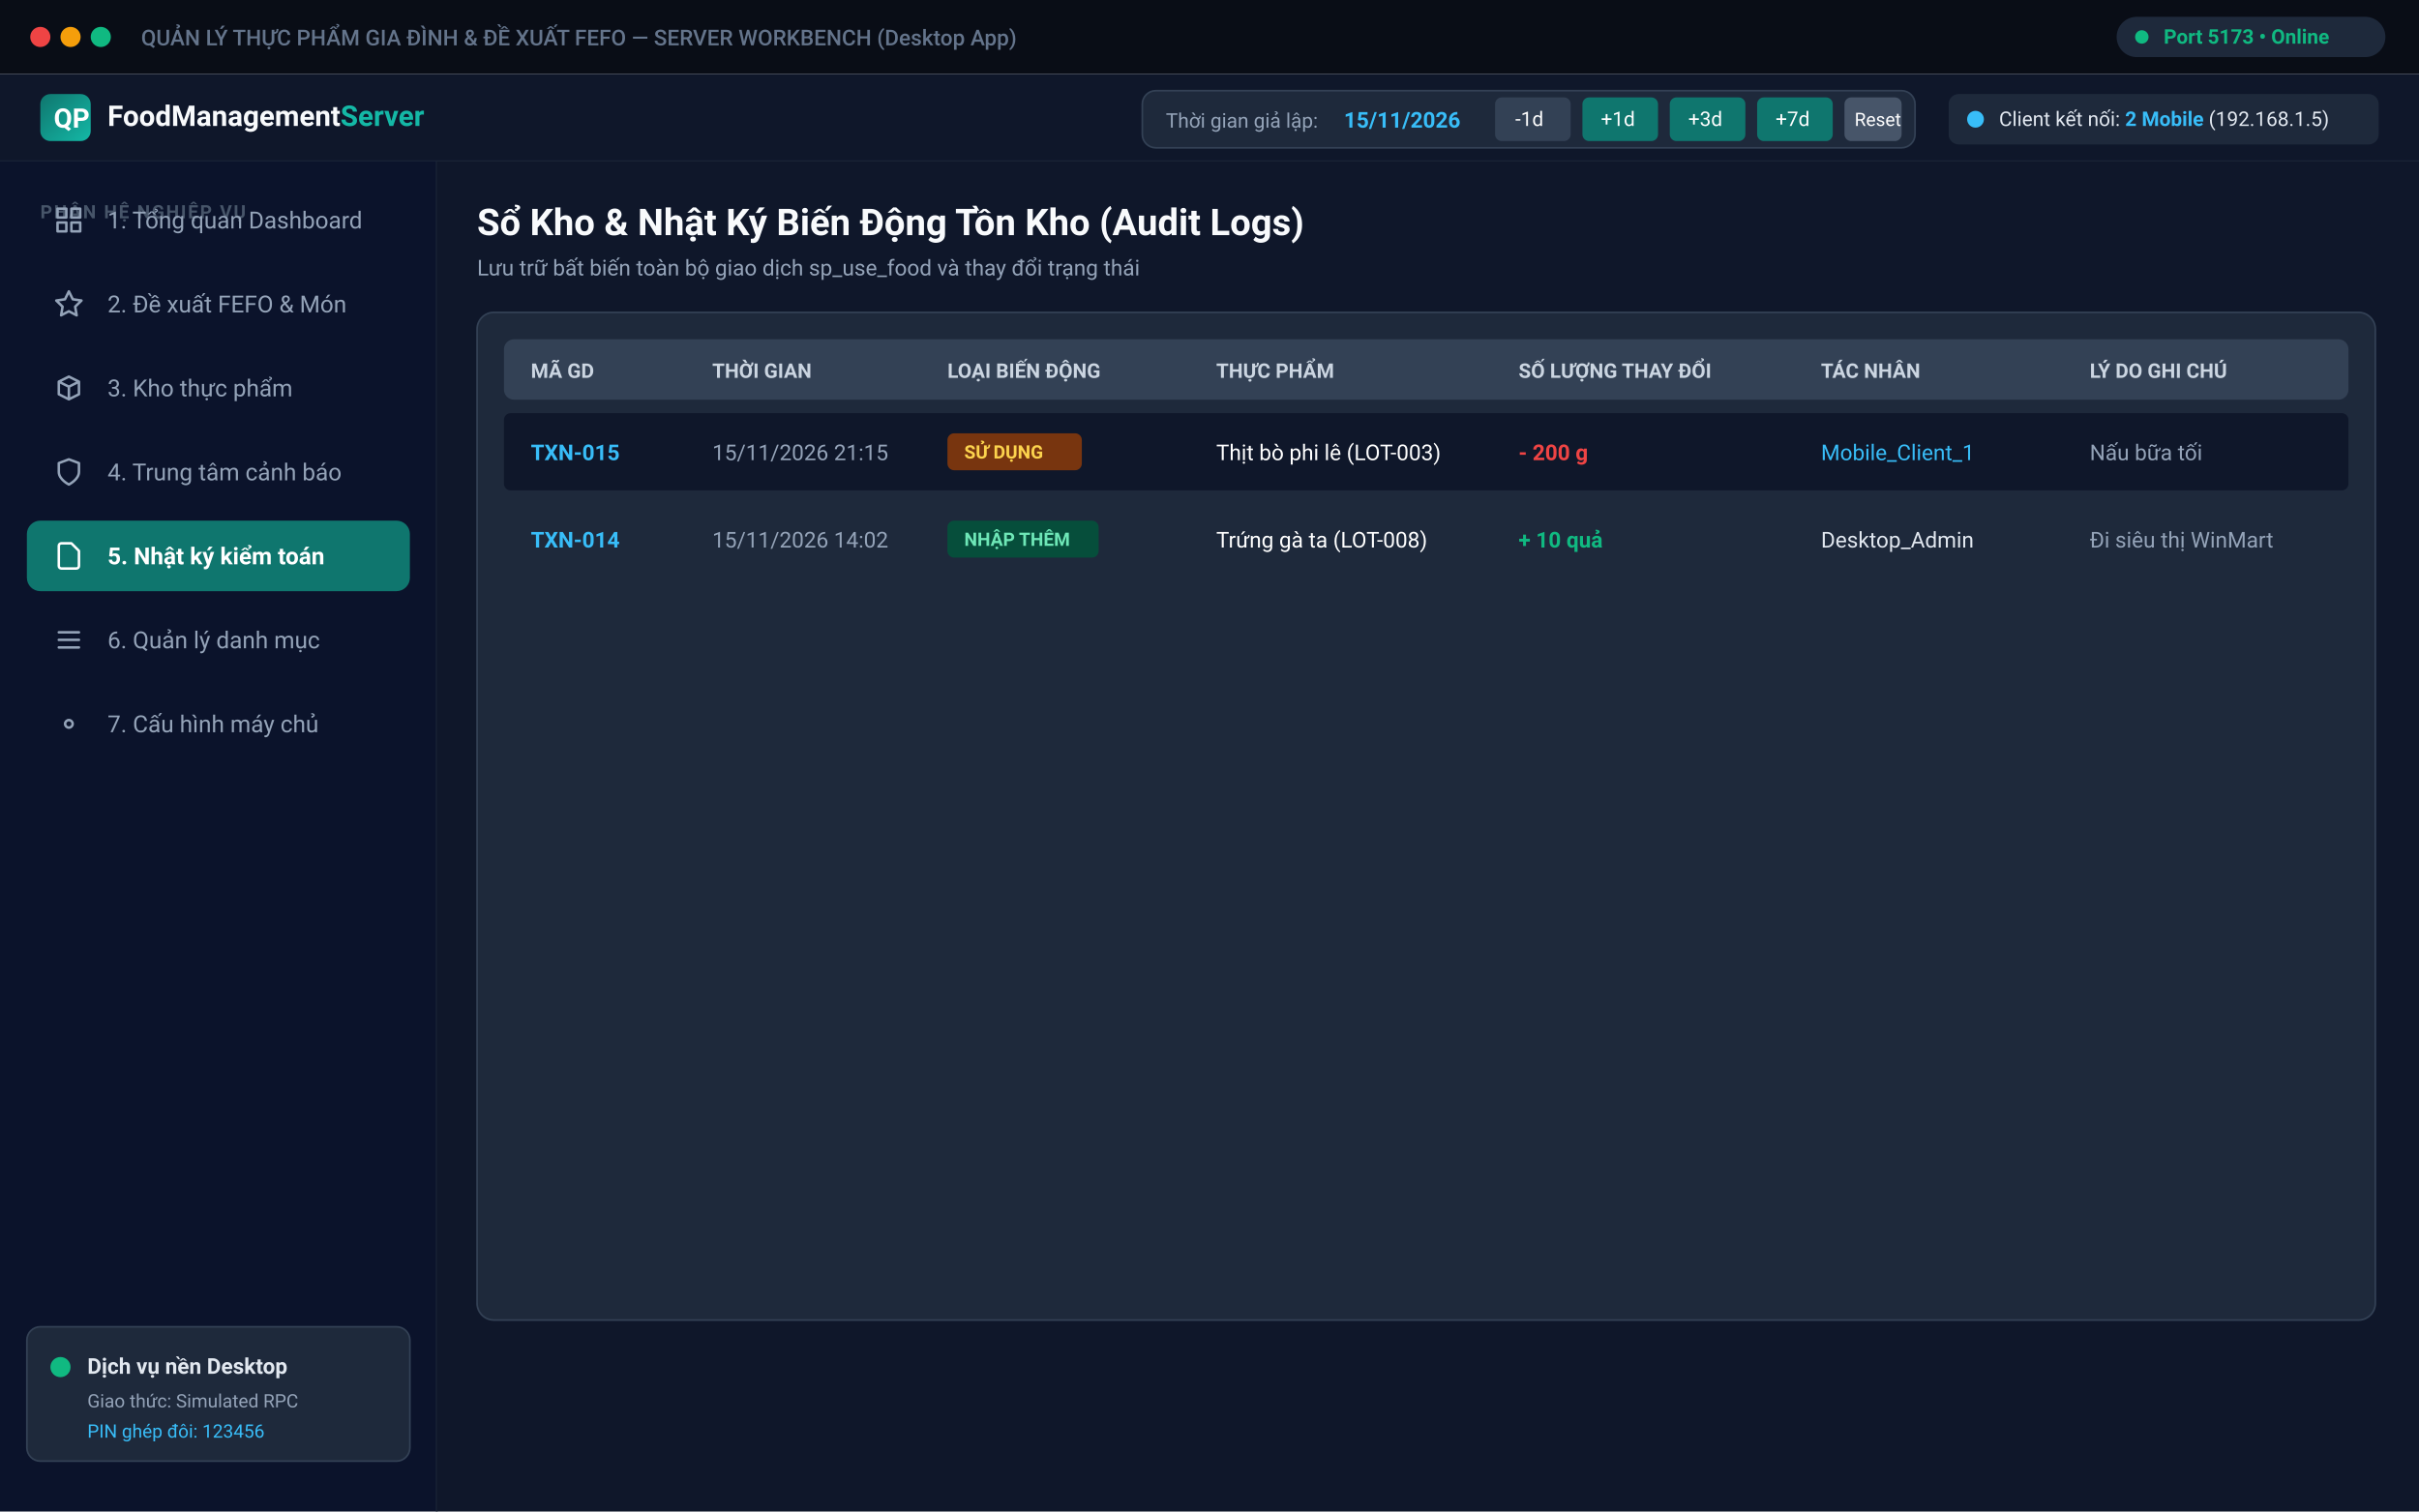
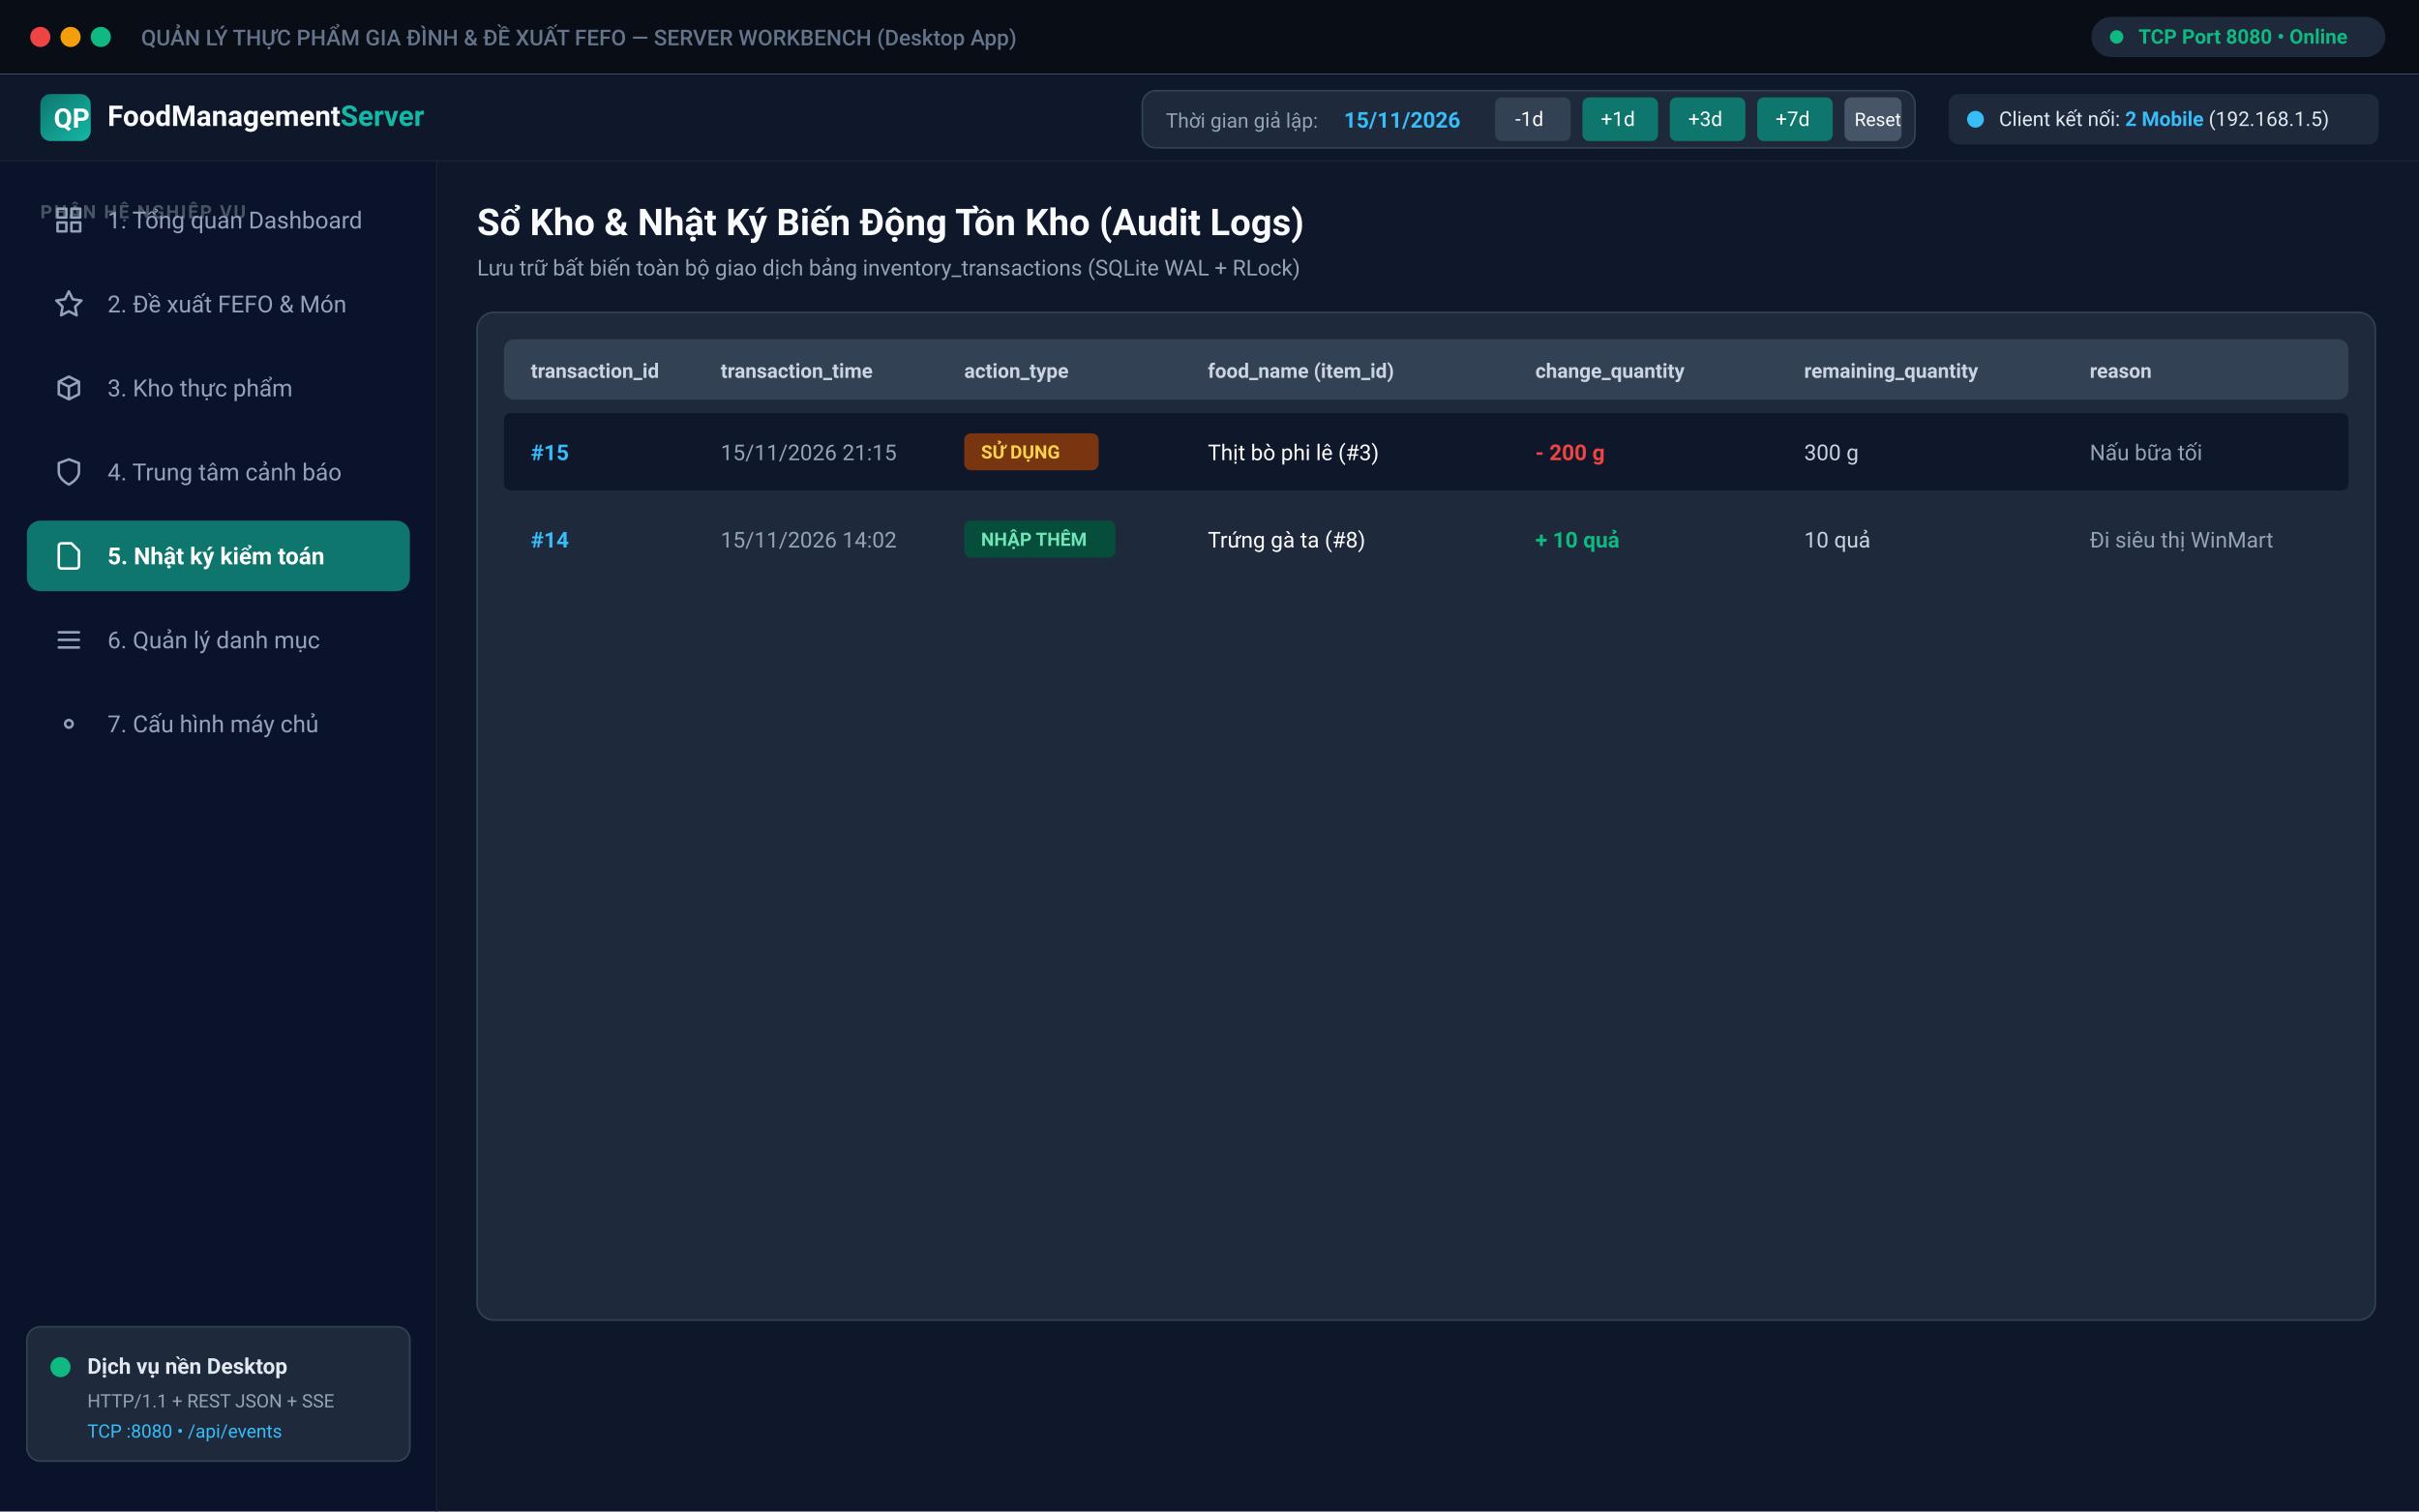
<svg xmlns="http://www.w3.org/2000/svg" viewBox="0 0 1440 900" width="1440" height="900" style="background:#0F172A;font-family:'Segoe UI',Roboto,Helvetica,Arial,sans-serif;">
  <defs>
    <filter id="shadow" x="-5%" y="-5%" width="110%" height="110%">
      <feDropShadow dx="0" dy="4" stdDeviation="6" flood-color="#000" flood-opacity="0.25" />
    </filter>
    <linearGradient id="primaryGrad" x1="0%" y1="0%" x2="100%" y2="100%">
      <stop offset="0%" stop-color="#0F766E" />
      <stop offset="100%" stop-color="#14B8A6" />
    </linearGradient>
    <linearGradient id="accentGrad" x1="0%" y1="0%" x2="100%" y2="100%">
      <stop offset="0%" stop-color="#F59E0B" />
      <stop offset="100%" stop-color="#D97706" />
    </linearGradient>
  </defs>
  <rect x="0" y="0" width="1440" height="44" fill="#090D16" />
  <circle cx="24" cy="22" r="6" fill="#EF4444" />
  <circle cx="42" cy="22" r="6" fill="#F59E0B" />
  <circle cx="60" cy="22" r="6" fill="#10B981" />
  <text x="84" y="27" fill="#64748B" font-size="13" font-weight="500">QUẢN LÝ THỰC PHẨM GIA ĐÌNH &amp; ĐỀ XUẤT FEFO — SERVER WORKBENCH (Desktop App)</text>
-   <rect x="1260" y="10" width="160" height="24" rx="12" fill="#1E293B" />
-   <circle cx="1275" cy="22" r="4" fill="#10B981" />
-   <text x="1288" y="26" fill="#10B981" font-size="12" font-weight="600">Port 5173 • Online</text>
+   <rect x="1245" y="10" width="175" height="24" rx="12" fill="#1E293B" />
+   <circle cx="1260" cy="22" r="4" fill="#10B981" />
+   <text x="1273" y="26" fill="#10B981" font-size="12" font-weight="600">TCP Port 8080 • Online</text>
  <rect x="0" y="44" width="1440" height="52" fill="#0F172A" />
  <line x1="0" y1="96" x2="1440" y2="96" stroke="#1E293B" stroke-width="1" />
  <rect x="24" y="56" width="30" height="28" rx="6" fill="url(#primaryGrad)" />
  <text x="32" y="76" fill="#FFF" font-size="16" font-weight="700">QP</text>
  <text x="64" y="75" fill="#F8FAFC" font-size="17" font-weight="700">FoodManagement<tspan fill="#14B8A6">Server</tspan>
  </text>
  <g id="Time_Simulator_Bar" transform="translate(680, 54)">
    <rect x="0" y="0" width="460" height="34" rx="8" fill="#1E293B" stroke="#334155" stroke-width="1" />
    <text x="14" y="22" fill="#94A3B8" font-size="12">Thời gian giả lập:</text>
    <text x="120" y="22" fill="#38BDF8" font-size="13" font-weight="700">15/11/2026</text>
    <rect x="210" y="4" width="45" height="26" rx="4" fill="#334155" />
    <text x="222" y="21" fill="#FFF" font-size="12">-1d</text>
    <rect x="262" y="4" width="45" height="26" rx="4" fill="#0F766E" />
    <text x="273" y="21" fill="#FFF" font-size="12">+1d</text>
    <rect x="314" y="4" width="45" height="26" rx="4" fill="#0F766E" />
    <text x="325" y="21" fill="#FFF" font-size="12">+3d</text>
    <rect x="366" y="4" width="45" height="26" rx="4" fill="#0F766E" />
    <text x="377" y="21" fill="#FFF" font-size="12">+7d</text>
    <rect x="418" y="4" width="34" height="26" rx="4" fill="#475569" />
    <text x="424" y="21" fill="#FFF" font-size="11">Reset</text>
  </g>
  <rect x="1160" y="56" width="256" height="30" rx="6" fill="#1E293B" />
  <circle cx="1176" cy="71" r="5" fill="#38BDF8" />
  <text x="1190" y="75" fill="#E2E8F0" font-size="12">Client kết nối: <tspan fill="#38BDF8" font-weight="700">2 Mobile</tspan> (192.168.1.5)</text>
  <rect x="0" y="96" width="260" height="804" fill="#0B132B" />
  <line x1="260" y1="96" x2="260" y2="900" stroke="#1E293B" stroke-width="1" />
  <text x="24" y="130" fill="#475569" font-size="11" font-weight="700" letter-spacing="1">PHÂN HỆ NGHIỆP VỤ</text>
  <g id="Nav_DSK-01" cursor="pointer">
    <rect x="16" y="110" width="228" height="42" rx="8" fill="transparent" />
    <path d="M3 3h7v7H3zm11 0h7v7h-7zM3 14h7v7H3zm11 0h7v7h-7z" fill="none" stroke="#94A3B8" stroke-width="2" stroke-linecap="round" stroke-linejoin="round" transform="translate(32, 122) scale(0.75)" />
    <text x="64" y="136" fill="#94A3B8" font-size="14" font-weight="400">1. Tổng quan Dashboard</text>
  </g>
  <g id="Nav_DSK-02" cursor="pointer">
    <rect x="16" y="160" width="228" height="42" rx="8" fill="transparent" />
    <path d="M12 2l3.09 6.26L22 9.27l-5 4.87 1.18 6.88L12 17.77l-6.18 3.25L7 14.14 2 9.27l6.91-1.01L12 2z" fill="none" stroke="#94A3B8" stroke-width="2" stroke-linecap="round" stroke-linejoin="round" transform="translate(32, 172) scale(0.75)" />
    <text x="64" y="186" fill="#94A3B8" font-size="14" font-weight="400">2. Đề xuất FEFO &amp; Món</text>
  </g>
  <g id="Nav_DSK-03" cursor="pointer">
    <rect x="16" y="210" width="228" height="42" rx="8" fill="transparent" />
    <path d="M20 7l-8-4-8 4m16 0l-8 4m8-4v10l-8 4m0-10L4 7m8 4v10M4 7v10l8 4" fill="none" stroke="#94A3B8" stroke-width="2" stroke-linecap="round" stroke-linejoin="round" transform="translate(32, 222) scale(0.75)" />
    <text x="64" y="236" fill="#94A3B8" font-size="14" font-weight="400">3. Kho thực phẩm</text>
  </g>
  <g id="Nav_DSK-04" cursor="pointer">
    <rect x="16" y="260" width="228" height="42" rx="8" fill="transparent" />
    <path d="M12 22s8-4 8-10V5l-8-3-8 3v7c0 6 8 10 8 10z" fill="none" stroke="#94A3B8" stroke-width="2" stroke-linecap="round" stroke-linejoin="round" transform="translate(32, 272) scale(0.75)" />
    <text x="64" y="286" fill="#94A3B8" font-size="14" font-weight="400">4. Trung tâm cảnh báo</text>
  </g>
  <g id="Nav_DSK-05" cursor="pointer">
    <rect x="16" y="310" width="228" height="42" rx="8" fill="#0F766E" />
    <path d="M14 2H6a2 2 0 0 0-2 2v16a2 2 0 0 0 2 2h12a2 2 0 0 0 2-2V8z" fill="none" stroke="#FFFFFF" stroke-width="2" stroke-linecap="round" stroke-linejoin="round" transform="translate(32, 322) scale(0.75)" />
    <text x="64" y="336" fill="#FFFFFF" font-size="14" font-weight="600">5. Nhật ký kiểm toán</text>
  </g>
  <g id="Nav_DSK-06" cursor="pointer">
    <rect x="16" y="360" width="228" height="42" rx="8" fill="transparent" />
    <path d="M4 6h16M4 12h16M4 18h16" fill="none" stroke="#94A3B8" stroke-width="2" stroke-linecap="round" stroke-linejoin="round" transform="translate(32, 372) scale(0.75)" />
    <text x="64" y="386" fill="#94A3B8" font-size="14" font-weight="400">6. Quản lý danh mục</text>
  </g>
  <g id="Nav_DSK-07" cursor="pointer">
    <rect x="16" y="410" width="228" height="42" rx="8" fill="transparent" />
    <path d="M12 15a3 3 0 1 0 0-6 3 3 0 0 0 0 6z" fill="none" stroke="#94A3B8" stroke-width="2" stroke-linecap="round" stroke-linejoin="round" transform="translate(32, 422) scale(0.75)" />
    <text x="64" y="436" fill="#94A3B8" font-size="14" font-weight="400">7. Cấu hình máy chủ</text>
  </g>
  <g transform="translate(16, 790)">
    <rect x="0" y="0" width="228" height="80" rx="8" fill="#1E293B" stroke="#334155" stroke-width="1" />
    <circle cx="20" cy="24" r="6" fill="#10B981" />
    <text x="36" y="28" fill="#E2E8F0" font-size="13" font-weight="600">Dịch vụ nền Desktop</text>
-     <text x="36" y="48" fill="#94A3B8" font-size="11">Giao thức: Simulated RPC</text>
-     <text x="36" y="66" fill="#38BDF8" font-size="11">PIN ghép đôi: 123456</text>
+     <text x="36" y="48" fill="#94A3B8" font-size="11">HTTP/1.1 + REST JSON + SSE</text>
+     <text x="36" y="66" fill="#38BDF8" font-size="11">TCP :8080 • /api/events</text>
  </g>
  <rect x="260" y="96" width="1180" height="804" fill="#0F172A" />
  <g id="Content_DSK-05" transform="translate(284, 116)">
    <text x="0" y="24" fill="#F8FAFC" font-size="22" font-weight="700">Sổ Kho &amp; Nhật Ký Biến Động Tồn Kho (Audit Logs)</text>
-     <text x="0" y="48" fill="#94A3B8" font-size="13">Lưu trữ bất biến toàn bộ giao dịch sp_use_food và thay đổi trạng thái</text>
+     <text x="0" y="48" fill="#94A3B8" font-size="13">Lưu trữ bất biến toàn bộ giao dịch bảng inventory_transactions (SQLite WAL + RLock)</text>
    <g transform="translate(0, 70)">
      <rect x="0" y="0" width="1130" height="600" rx="10" fill="#1E293B" stroke="#334155" stroke-width="1" />
      <rect x="16" y="16" width="1098" height="36" rx="6" fill="#334155" />
-       <text x="32" y="39" fill="#CBD5E1" font-size="12" font-weight="600">MÃ GD</text>
-       <text x="140" y="39" fill="#CBD5E1" font-size="12" font-weight="600">THỜI GIAN</text>
-       <text x="280" y="39" fill="#CBD5E1" font-size="12" font-weight="600">LOẠI BIẾN ĐỘNG</text>
-       <text x="440" y="39" fill="#CBD5E1" font-size="12" font-weight="600">THỰC PHẨM</text>
-       <text x="620" y="39" fill="#CBD5E1" font-size="12" font-weight="600">SỐ LƯỢNG THAY ĐỔI</text>
-       <text x="800" y="39" fill="#CBD5E1" font-size="12" font-weight="600">TÁC NHÂN</text>
-       <text x="960" y="39" fill="#CBD5E1" font-size="12" font-weight="600">LÝ DO GHI CHÚ</text>
+       <text x="32" y="39" fill="#CBD5E1" font-size="12" font-weight="600">transaction_id</text>
+       <text x="145" y="39" fill="#CBD5E1" font-size="12" font-weight="600">transaction_time</text>
+       <text x="290" y="39" fill="#CBD5E1" font-size="12" font-weight="600">action_type</text>
+       <text x="435" y="39" fill="#CBD5E1" font-size="12" font-weight="600">food_name (item_id)</text>
+       <text x="630" y="39" fill="#CBD5E1" font-size="12" font-weight="600">change_quantity</text>
+       <text x="790" y="39" fill="#CBD5E1" font-size="12" font-weight="600">remaining_quantity</text>
+       <text x="960" y="39" fill="#CBD5E1" font-size="12" font-weight="600">reason</text>
      <rect x="16" y="60" width="1098" height="46" rx="4" fill="#0F172A" />
-       <text x="32" y="88" fill="#38BDF8" font-size="13" font-weight="600">TXN-015</text>
-       <text x="140" y="88" fill="#94A3B8" font-size="13">15/11/2026 21:15</text>
-       <rect x="280" y="72" width="80" height="22" rx="4" fill="#78350F" />
-       <text x="290" y="87" fill="#FCD34D" font-size="11" font-weight="700">SỬ DỤNG</text>
-       <text x="440" y="88" fill="#FFF" font-size="13">Thịt bò phi lê (LOT-003)</text>
-       <text x="620" y="88" fill="#EF4444" font-size="13" font-weight="700">- 200 g</text>
-       <text x="800" y="88" fill="#38BDF8" font-size="13">Mobile_Client_1</text>
+       <text x="32" y="88" fill="#38BDF8" font-size="13" font-weight="600">#15</text>
+       <text x="145" y="88" fill="#94A3B8" font-size="13">15/11/2026 21:15</text>
+       <rect x="290" y="72" width="80" height="22" rx="4" fill="#78350F" />
+       <text x="300" y="87" fill="#FCD34D" font-size="11" font-weight="700">SỬ DỤNG</text>
+       <text x="435" y="88" fill="#FFF" font-size="13">Thịt bò phi lê (#3)</text>
+       <text x="630" y="88" fill="#EF4444" font-size="13" font-weight="700">- 200 g</text>
+       <text x="790" y="88" fill="#CBD5E1" font-size="13">300 g</text>
      <text x="960" y="88" fill="#94A3B8" font-size="13">Nấu bữa tối</text>
      <rect x="16" y="112" width="1098" height="46" rx="4" fill="#1E293B" />
-       <text x="32" y="140" fill="#38BDF8" font-size="13" font-weight="600">TXN-014</text>
-       <text x="140" y="140" fill="#94A3B8" font-size="13">15/11/2026 14:02</text>
-       <rect x="280" y="124" width="90" height="22" rx="4" fill="#064E3B" />
-       <text x="290" y="139" fill="#6EE7B7" font-size="11" font-weight="700">NHẬP THÊM</text>
-       <text x="440" y="140" fill="#FFF" font-size="13">Trứng gà ta (LOT-008)</text>
-       <text x="620" y="140" fill="#10B981" font-size="13" font-weight="700">+ 10 quả</text>
-       <text x="800" y="140" fill="#E2E8F0" font-size="13">Desktop_Admin</text>
+       <text x="32" y="140" fill="#38BDF8" font-size="13" font-weight="600">#14</text>
+       <text x="145" y="140" fill="#94A3B8" font-size="13">15/11/2026 14:02</text>
+       <rect x="290" y="124" width="90" height="22" rx="4" fill="#064E3B" />
+       <text x="300" y="139" fill="#6EE7B7" font-size="11" font-weight="700">NHẬP THÊM</text>
+       <text x="435" y="140" fill="#FFF" font-size="13">Trứng gà ta (#8)</text>
+       <text x="630" y="140" fill="#10B981" font-size="13" font-weight="700">+ 10 quả</text>
+       <text x="790" y="140" fill="#CBD5E1" font-size="13">10 quả</text>
      <text x="960" y="140" fill="#94A3B8" font-size="13">Đi siêu thị WinMart</text>
    </g>
  </g>
</svg>
